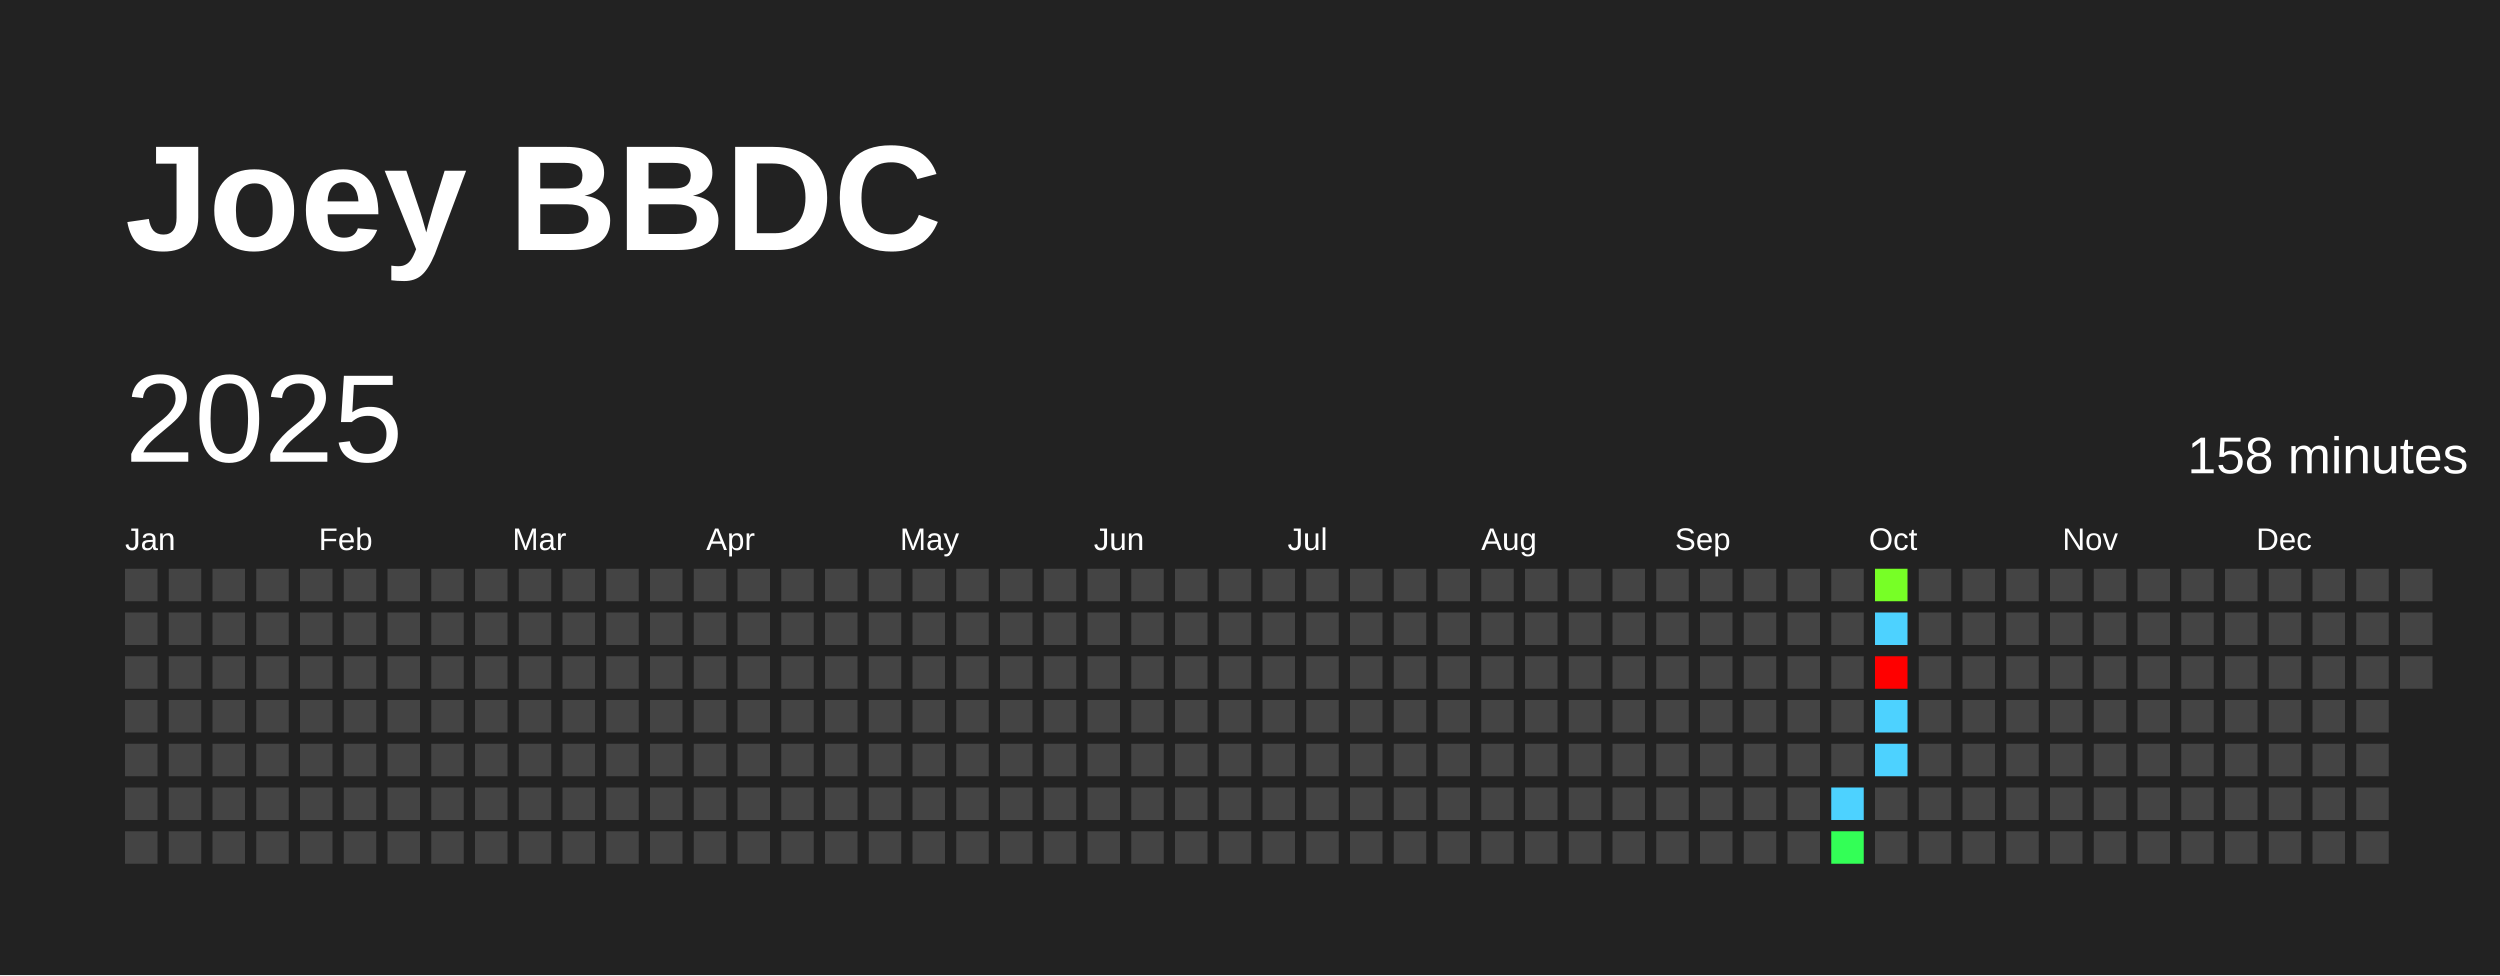
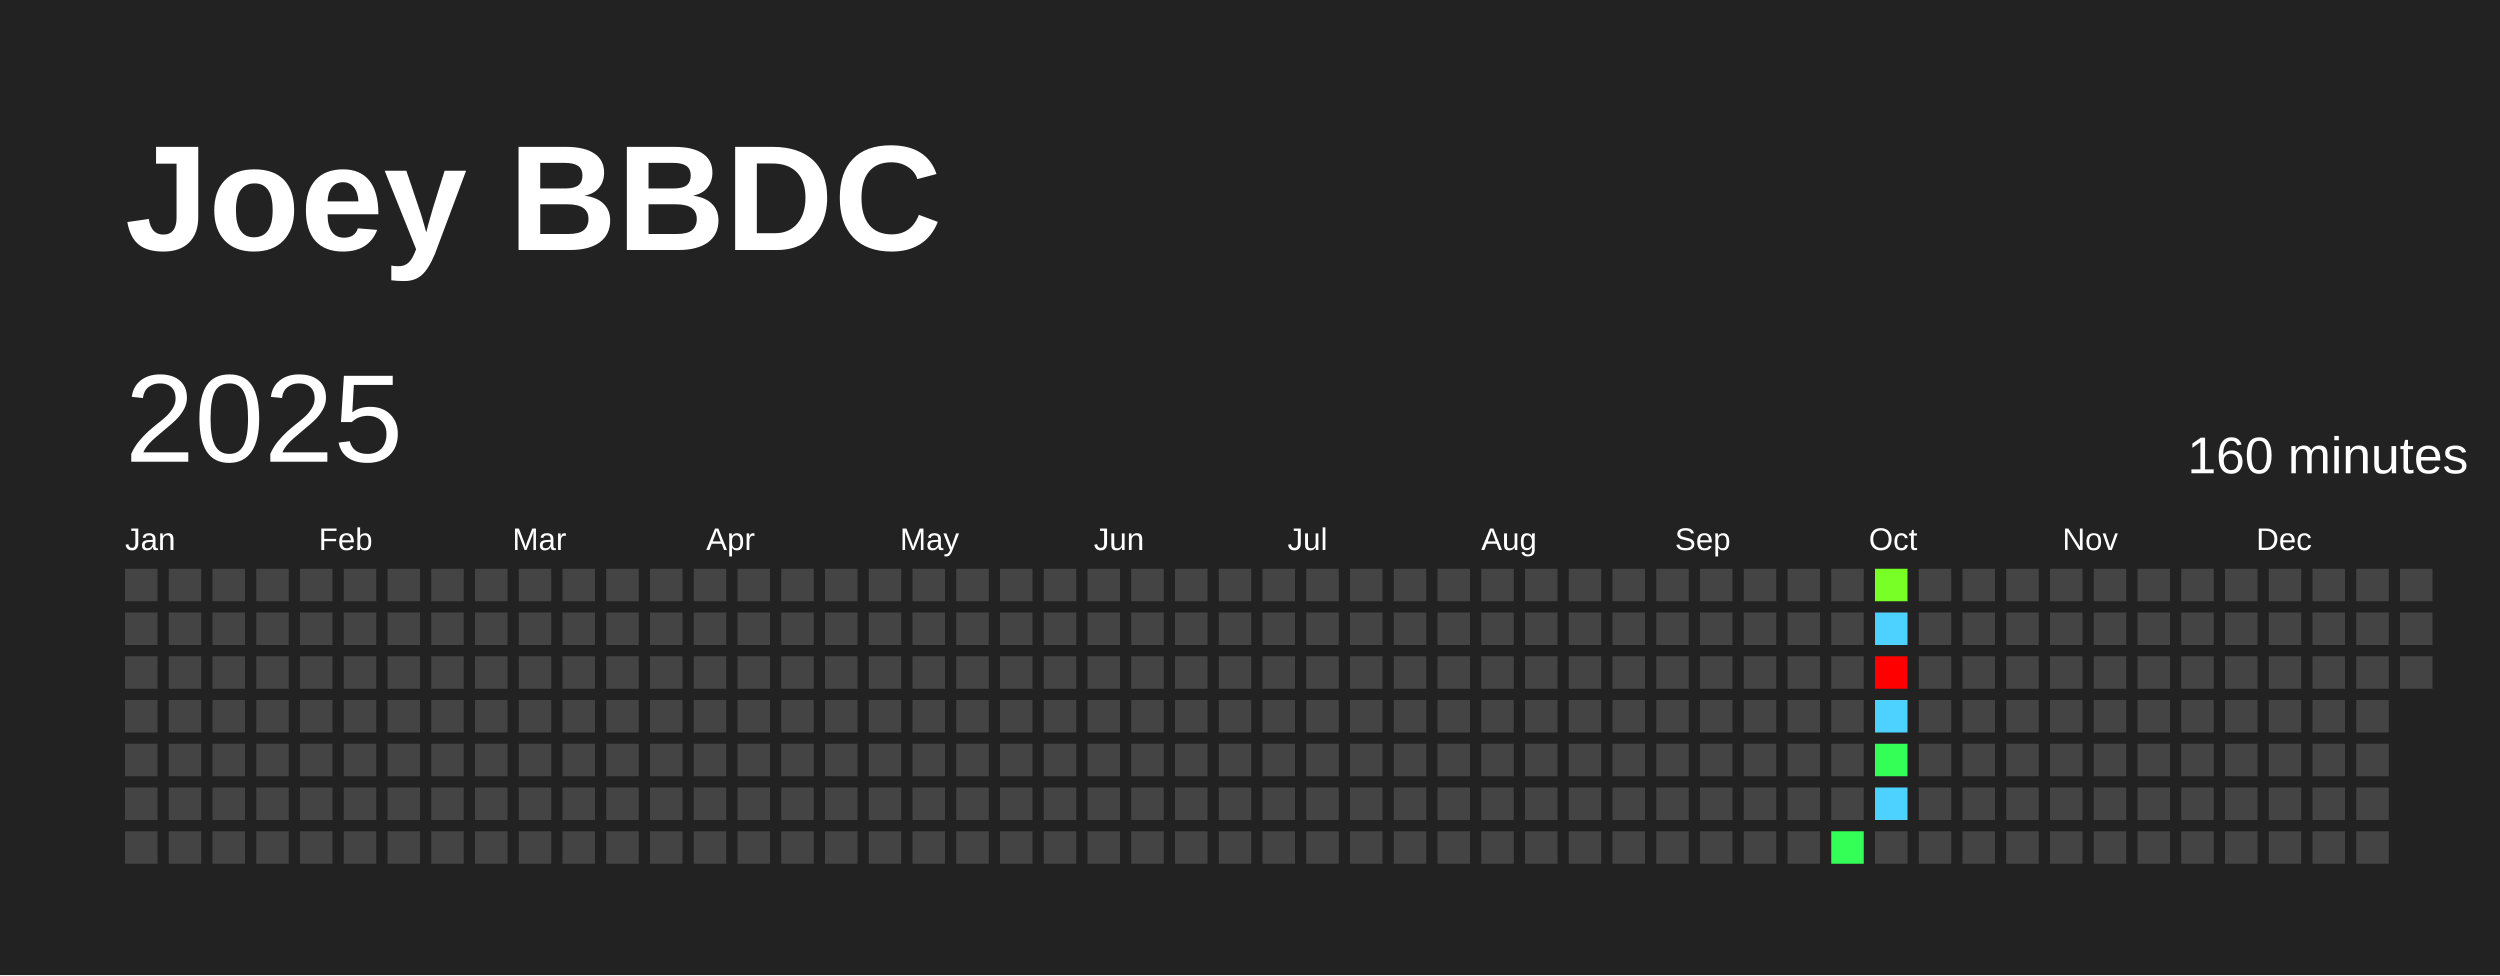
<svg xmlns="http://www.w3.org/2000/svg" baseProfile="full" height="78mm" version="1.1" viewBox="0,0,200,78" width="200mm">
  <defs />
  <rect fill="#222222" height="78" width="200" x="0" y="0" />
  <text fill="#FFFFFF" style="font-size:12px; font-family:Arial; font-weight:bold;" x="10" y="20">Joey BBDC</text>
  <text dominant-baseline="hanging" fill="#FFFFFF" style="font-size:10.0px; font-family:Arial;" x="10" y="30">2025</text>
-   <text dominant-baseline="hanging" fill="#FFFFFF" style="font-size:4.125px; font-family:Arial;" x="175" y="35">158 minutes</text>
+   <text dominant-baseline="hanging" fill="#FFFFFF" style="font-size:4.125px; font-family:Arial;" x="175" y="35">160 minutes</text>
  <text fill="#FFFFFF" style="font-size:2.5px; font-family:Arial" x="10.0" y="44">Jan</text>
  <text fill="#FFFFFF" style="font-size:2.5px; font-family:Arial" x="25.5" y="44">Feb</text>
  <text fill="#FFFFFF" style="font-size:2.5px; font-family:Arial" x="41.0" y="44">Mar</text>
  <text fill="#FFFFFF" style="font-size:2.5px; font-family:Arial" x="56.5" y="44">Apr</text>
  <text fill="#FFFFFF" style="font-size:2.5px; font-family:Arial" x="72.0" y="44">May</text>
  <text fill="#FFFFFF" style="font-size:2.5px; font-family:Arial" x="87.5" y="44">Jun</text>
  <text fill="#FFFFFF" style="font-size:2.5px; font-family:Arial" x="103.0" y="44">Jul</text>
  <text fill="#FFFFFF" style="font-size:2.5px; font-family:Arial" x="118.5" y="44">Aug</text>
  <text fill="#FFFFFF" style="font-size:2.5px; font-family:Arial" x="134.0" y="44">Sep</text>
  <text fill="#FFFFFF" style="font-size:2.5px; font-family:Arial" x="149.5" y="44">Oct</text>
  <text fill="#FFFFFF" style="font-size:2.5px; font-family:Arial" x="165.0" y="44">Nov</text>
  <text fill="#FFFFFF" style="font-size:2.5px; font-family:Arial" x="180.5" y="44">Dec</text>
  <rect fill="#444444" height="2.6" width="2.6" x="10.0" y="45.5" />
  <rect fill="#444444" height="2.6" width="2.6" x="10.0" y="49.0" />
  <rect fill="#444444" height="2.6" width="2.6" x="10.0" y="52.5" />
  <rect fill="#444444" height="2.6" width="2.6" x="10.0" y="56.0" />
  <rect fill="#444444" height="2.6" width="2.6" x="10.0" y="59.5" />
  <rect fill="#444444" height="2.6" width="2.6" x="10.0" y="63.0" />
  <rect fill="#444444" height="2.6" width="2.6" x="10.0" y="66.5" />
  <rect fill="#444444" height="2.6" width="2.6" x="13.5" y="45.5" />
  <rect fill="#444444" height="2.6" width="2.6" x="13.5" y="49.0" />
  <rect fill="#444444" height="2.6" width="2.6" x="13.5" y="52.5" />
  <rect fill="#444444" height="2.6" width="2.6" x="13.5" y="56.0" />
  <rect fill="#444444" height="2.6" width="2.6" x="13.5" y="59.5" />
  <rect fill="#444444" height="2.6" width="2.6" x="13.5" y="63.0" />
  <rect fill="#444444" height="2.6" width="2.6" x="13.5" y="66.5" />
  <rect fill="#444444" height="2.6" width="2.6" x="17.0" y="45.5" />
  <rect fill="#444444" height="2.6" width="2.6" x="17.0" y="49.0" />
  <rect fill="#444444" height="2.6" width="2.6" x="17.0" y="52.5" />
  <rect fill="#444444" height="2.6" width="2.6" x="17.0" y="56.0" />
  <rect fill="#444444" height="2.6" width="2.6" x="17.0" y="59.5" />
  <rect fill="#444444" height="2.6" width="2.6" x="17.0" y="63.0" />
  <rect fill="#444444" height="2.6" width="2.6" x="17.0" y="66.5" />
  <rect fill="#444444" height="2.6" width="2.6" x="20.5" y="45.5" />
  <rect fill="#444444" height="2.6" width="2.6" x="20.5" y="49.0" />
  <rect fill="#444444" height="2.6" width="2.6" x="20.5" y="52.5" />
  <rect fill="#444444" height="2.6" width="2.6" x="20.5" y="56.0" />
  <rect fill="#444444" height="2.6" width="2.6" x="20.5" y="59.5" />
  <rect fill="#444444" height="2.6" width="2.6" x="20.5" y="63.0" />
  <rect fill="#444444" height="2.6" width="2.6" x="20.5" y="66.5" />
  <rect fill="#444444" height="2.6" width="2.6" x="24.0" y="45.5" />
  <rect fill="#444444" height="2.6" width="2.6" x="24.0" y="49.0" />
  <rect fill="#444444" height="2.6" width="2.6" x="24.0" y="52.5" />
  <rect fill="#444444" height="2.6" width="2.6" x="24.0" y="56.0" />
  <rect fill="#444444" height="2.6" width="2.6" x="24.0" y="59.5" />
  <rect fill="#444444" height="2.6" width="2.6" x="24.0" y="63.0" />
  <rect fill="#444444" height="2.6" width="2.6" x="24.0" y="66.5" />
  <rect fill="#444444" height="2.6" width="2.6" x="27.5" y="45.5" />
  <rect fill="#444444" height="2.6" width="2.6" x="27.5" y="49.0" />
  <rect fill="#444444" height="2.6" width="2.6" x="27.5" y="52.5" />
  <rect fill="#444444" height="2.6" width="2.6" x="27.5" y="56.0" />
  <rect fill="#444444" height="2.6" width="2.6" x="27.5" y="59.5" />
  <rect fill="#444444" height="2.6" width="2.6" x="27.5" y="63.0" />
  <rect fill="#444444" height="2.6" width="2.6" x="27.5" y="66.5" />
  <rect fill="#444444" height="2.6" width="2.6" x="31.0" y="45.5" />
  <rect fill="#444444" height="2.6" width="2.6" x="31.0" y="49.0" />
  <rect fill="#444444" height="2.6" width="2.6" x="31.0" y="52.5" />
  <rect fill="#444444" height="2.6" width="2.6" x="31.0" y="56.0" />
  <rect fill="#444444" height="2.6" width="2.6" x="31.0" y="59.5" />
  <rect fill="#444444" height="2.6" width="2.6" x="31.0" y="63.0" />
  <rect fill="#444444" height="2.6" width="2.6" x="31.0" y="66.5" />
  <rect fill="#444444" height="2.6" width="2.6" x="34.5" y="45.5" />
  <rect fill="#444444" height="2.6" width="2.6" x="34.5" y="49.0" />
  <rect fill="#444444" height="2.6" width="2.6" x="34.5" y="52.5" />
  <rect fill="#444444" height="2.6" width="2.6" x="34.5" y="56.0" />
  <rect fill="#444444" height="2.6" width="2.6" x="34.5" y="59.5" />
  <rect fill="#444444" height="2.6" width="2.6" x="34.5" y="63.0" />
  <rect fill="#444444" height="2.6" width="2.6" x="34.5" y="66.5" />
  <rect fill="#444444" height="2.6" width="2.6" x="38.0" y="45.5" />
  <rect fill="#444444" height="2.6" width="2.6" x="38.0" y="49.0" />
  <rect fill="#444444" height="2.6" width="2.6" x="38.0" y="52.5" />
  <rect fill="#444444" height="2.6" width="2.6" x="38.0" y="56.0" />
  <rect fill="#444444" height="2.6" width="2.6" x="38.0" y="59.5" />
  <rect fill="#444444" height="2.6" width="2.6" x="38.0" y="63.0" />
  <rect fill="#444444" height="2.6" width="2.6" x="38.0" y="66.5" />
  <rect fill="#444444" height="2.6" width="2.6" x="41.5" y="45.5" />
  <rect fill="#444444" height="2.6" width="2.6" x="41.5" y="49.0" />
  <rect fill="#444444" height="2.6" width="2.6" x="41.5" y="52.5" />
  <rect fill="#444444" height="2.6" width="2.6" x="41.5" y="56.0" />
  <rect fill="#444444" height="2.6" width="2.6" x="41.5" y="59.5" />
  <rect fill="#444444" height="2.6" width="2.6" x="41.5" y="63.0" />
  <rect fill="#444444" height="2.6" width="2.6" x="41.5" y="66.5" />
  <rect fill="#444444" height="2.6" width="2.6" x="45.0" y="45.5" />
  <rect fill="#444444" height="2.6" width="2.6" x="45.0" y="49.0" />
  <rect fill="#444444" height="2.6" width="2.6" x="45.0" y="52.5" />
  <rect fill="#444444" height="2.6" width="2.6" x="45.0" y="56.0" />
  <rect fill="#444444" height="2.6" width="2.6" x="45.0" y="59.5" />
  <rect fill="#444444" height="2.6" width="2.6" x="45.0" y="63.0" />
  <rect fill="#444444" height="2.6" width="2.6" x="45.0" y="66.5" />
  <rect fill="#444444" height="2.6" width="2.6" x="48.5" y="45.5" />
  <rect fill="#444444" height="2.6" width="2.6" x="48.5" y="49.0" />
  <rect fill="#444444" height="2.6" width="2.6" x="48.5" y="52.5" />
  <rect fill="#444444" height="2.6" width="2.6" x="48.5" y="56.0" />
  <rect fill="#444444" height="2.6" width="2.6" x="48.5" y="59.5" />
  <rect fill="#444444" height="2.6" width="2.6" x="48.5" y="63.0" />
  <rect fill="#444444" height="2.6" width="2.6" x="48.5" y="66.5" />
  <rect fill="#444444" height="2.6" width="2.6" x="52.0" y="45.5" />
  <rect fill="#444444" height="2.6" width="2.6" x="52.0" y="49.0" />
  <rect fill="#444444" height="2.6" width="2.6" x="52.0" y="52.5" />
  <rect fill="#444444" height="2.6" width="2.6" x="52.0" y="56.0" />
  <rect fill="#444444" height="2.6" width="2.6" x="52.0" y="59.5" />
  <rect fill="#444444" height="2.6" width="2.6" x="52.0" y="63.0" />
  <rect fill="#444444" height="2.6" width="2.6" x="52.0" y="66.5" />
  <rect fill="#444444" height="2.6" width="2.6" x="55.5" y="45.5" />
  <rect fill="#444444" height="2.6" width="2.6" x="55.5" y="49.0" />
  <rect fill="#444444" height="2.6" width="2.6" x="55.5" y="52.5" />
  <rect fill="#444444" height="2.6" width="2.6" x="55.5" y="56.0" />
  <rect fill="#444444" height="2.6" width="2.6" x="55.5" y="59.5" />
  <rect fill="#444444" height="2.6" width="2.6" x="55.5" y="63.0" />
  <rect fill="#444444" height="2.6" width="2.6" x="55.5" y="66.5" />
  <rect fill="#444444" height="2.6" width="2.6" x="59.0" y="45.5" />
  <rect fill="#444444" height="2.6" width="2.6" x="59.0" y="49.0" />
  <rect fill="#444444" height="2.6" width="2.6" x="59.0" y="52.5" />
  <rect fill="#444444" height="2.6" width="2.6" x="59.0" y="56.0" />
  <rect fill="#444444" height="2.6" width="2.6" x="59.0" y="59.5" />
  <rect fill="#444444" height="2.6" width="2.6" x="59.0" y="63.0" />
  <rect fill="#444444" height="2.6" width="2.6" x="59.0" y="66.5" />
  <rect fill="#444444" height="2.6" width="2.6" x="62.5" y="45.5" />
  <rect fill="#444444" height="2.6" width="2.6" x="62.5" y="49.0" />
  <rect fill="#444444" height="2.6" width="2.6" x="62.5" y="52.5" />
  <rect fill="#444444" height="2.6" width="2.6" x="62.5" y="56.0" />
  <rect fill="#444444" height="2.6" width="2.6" x="62.5" y="59.5" />
  <rect fill="#444444" height="2.6" width="2.6" x="62.5" y="63.0" />
  <rect fill="#444444" height="2.6" width="2.6" x="62.5" y="66.5" />
  <rect fill="#444444" height="2.6" width="2.6" x="66.0" y="45.5" />
  <rect fill="#444444" height="2.6" width="2.6" x="66.0" y="49.0" />
  <rect fill="#444444" height="2.6" width="2.6" x="66.0" y="52.5" />
  <rect fill="#444444" height="2.6" width="2.6" x="66.0" y="56.0" />
  <rect fill="#444444" height="2.6" width="2.6" x="66.0" y="59.5" />
  <rect fill="#444444" height="2.6" width="2.6" x="66.0" y="63.0" />
  <rect fill="#444444" height="2.6" width="2.6" x="66.0" y="66.5" />
  <rect fill="#444444" height="2.6" width="2.6" x="69.5" y="45.5" />
  <rect fill="#444444" height="2.6" width="2.6" x="69.5" y="49.0" />
  <rect fill="#444444" height="2.6" width="2.6" x="69.5" y="52.5" />
  <rect fill="#444444" height="2.6" width="2.6" x="69.5" y="56.0" />
  <rect fill="#444444" height="2.6" width="2.6" x="69.5" y="59.5" />
  <rect fill="#444444" height="2.6" width="2.6" x="69.5" y="63.0" />
  <rect fill="#444444" height="2.6" width="2.6" x="69.5" y="66.5" />
  <rect fill="#444444" height="2.6" width="2.6" x="73.0" y="45.5" />
  <rect fill="#444444" height="2.6" width="2.6" x="73.0" y="49.0" />
  <rect fill="#444444" height="2.6" width="2.6" x="73.0" y="52.5" />
  <rect fill="#444444" height="2.6" width="2.6" x="73.0" y="56.0" />
  <rect fill="#444444" height="2.6" width="2.6" x="73.0" y="59.5" />
  <rect fill="#444444" height="2.6" width="2.6" x="73.0" y="63.0" />
  <rect fill="#444444" height="2.6" width="2.6" x="73.0" y="66.5" />
  <rect fill="#444444" height="2.6" width="2.6" x="76.5" y="45.5" />
  <rect fill="#444444" height="2.6" width="2.6" x="76.5" y="49.0" />
  <rect fill="#444444" height="2.6" width="2.6" x="76.5" y="52.5" />
  <rect fill="#444444" height="2.6" width="2.6" x="76.5" y="56.0" />
  <rect fill="#444444" height="2.6" width="2.6" x="76.5" y="59.5" />
  <rect fill="#444444" height="2.6" width="2.6" x="76.5" y="63.0" />
  <rect fill="#444444" height="2.6" width="2.6" x="76.5" y="66.5" />
  <rect fill="#444444" height="2.6" width="2.6" x="80.0" y="45.5" />
  <rect fill="#444444" height="2.6" width="2.6" x="80.0" y="49.0" />
  <rect fill="#444444" height="2.6" width="2.6" x="80.0" y="52.5" />
  <rect fill="#444444" height="2.6" width="2.6" x="80.0" y="56.0" />
  <rect fill="#444444" height="2.6" width="2.6" x="80.0" y="59.5" />
  <rect fill="#444444" height="2.6" width="2.6" x="80.0" y="63.0" />
  <rect fill="#444444" height="2.6" width="2.6" x="80.0" y="66.5" />
  <rect fill="#444444" height="2.6" width="2.6" x="83.5" y="45.5" />
  <rect fill="#444444" height="2.6" width="2.6" x="83.5" y="49.0" />
  <rect fill="#444444" height="2.6" width="2.6" x="83.5" y="52.5" />
  <rect fill="#444444" height="2.6" width="2.6" x="83.5" y="56.0" />
  <rect fill="#444444" height="2.6" width="2.6" x="83.5" y="59.5" />
  <rect fill="#444444" height="2.6" width="2.6" x="83.5" y="63.0" />
  <rect fill="#444444" height="2.6" width="2.6" x="83.5" y="66.5" />
  <rect fill="#444444" height="2.6" width="2.6" x="87.0" y="45.5" />
  <rect fill="#444444" height="2.6" width="2.6" x="87.0" y="49.0" />
  <rect fill="#444444" height="2.6" width="2.6" x="87.0" y="52.5" />
  <rect fill="#444444" height="2.6" width="2.6" x="87.0" y="56.0" />
  <rect fill="#444444" height="2.6" width="2.6" x="87.0" y="59.5" />
  <rect fill="#444444" height="2.6" width="2.6" x="87.0" y="63.0" />
  <rect fill="#444444" height="2.6" width="2.6" x="87.0" y="66.5" />
  <rect fill="#444444" height="2.6" width="2.6" x="90.5" y="45.5" />
  <rect fill="#444444" height="2.6" width="2.6" x="90.5" y="49.0" />
  <rect fill="#444444" height="2.6" width="2.6" x="90.5" y="52.5" />
  <rect fill="#444444" height="2.6" width="2.6" x="90.5" y="56.0" />
  <rect fill="#444444" height="2.6" width="2.6" x="90.5" y="59.5" />
  <rect fill="#444444" height="2.6" width="2.6" x="90.5" y="63.0" />
  <rect fill="#444444" height="2.6" width="2.6" x="90.5" y="66.5" />
  <rect fill="#444444" height="2.6" width="2.6" x="94.0" y="45.5" />
  <rect fill="#444444" height="2.6" width="2.6" x="94.0" y="49.0" />
  <rect fill="#444444" height="2.6" width="2.6" x="94.0" y="52.5" />
  <rect fill="#444444" height="2.6" width="2.6" x="94.0" y="56.0" />
  <rect fill="#444444" height="2.6" width="2.6" x="94.0" y="59.5" />
  <rect fill="#444444" height="2.6" width="2.6" x="94.0" y="63.0" />
  <rect fill="#444444" height="2.6" width="2.6" x="94.0" y="66.5" />
  <rect fill="#444444" height="2.6" width="2.6" x="97.5" y="45.5" />
  <rect fill="#444444" height="2.6" width="2.6" x="97.5" y="49.0" />
  <rect fill="#444444" height="2.6" width="2.6" x="97.5" y="52.5" />
  <rect fill="#444444" height="2.6" width="2.6" x="97.5" y="56.0" />
  <rect fill="#444444" height="2.6" width="2.6" x="97.5" y="59.5" />
  <rect fill="#444444" height="2.6" width="2.6" x="97.5" y="63.0" />
  <rect fill="#444444" height="2.6" width="2.6" x="97.5" y="66.5" />
  <rect fill="#444444" height="2.6" width="2.6" x="101.0" y="45.5" />
  <rect fill="#444444" height="2.6" width="2.6" x="101.0" y="49.0" />
  <rect fill="#444444" height="2.6" width="2.6" x="101.0" y="52.5" />
  <rect fill="#444444" height="2.6" width="2.6" x="101.0" y="56.0" />
  <rect fill="#444444" height="2.6" width="2.6" x="101.0" y="59.5" />
  <rect fill="#444444" height="2.6" width="2.6" x="101.0" y="63.0" />
  <rect fill="#444444" height="2.6" width="2.6" x="101.0" y="66.5" />
  <rect fill="#444444" height="2.6" width="2.6" x="104.5" y="45.5" />
  <rect fill="#444444" height="2.6" width="2.6" x="104.5" y="49.0" />
  <rect fill="#444444" height="2.6" width="2.6" x="104.5" y="52.5" />
  <rect fill="#444444" height="2.6" width="2.6" x="104.5" y="56.0" />
  <rect fill="#444444" height="2.6" width="2.6" x="104.5" y="59.5" />
  <rect fill="#444444" height="2.6" width="2.6" x="104.5" y="63.0" />
  <rect fill="#444444" height="2.6" width="2.6" x="104.5" y="66.5" />
  <rect fill="#444444" height="2.6" width="2.6" x="108.0" y="45.5" />
  <rect fill="#444444" height="2.6" width="2.6" x="108.0" y="49.0" />
  <rect fill="#444444" height="2.6" width="2.6" x="108.0" y="52.5" />
  <rect fill="#444444" height="2.6" width="2.6" x="108.0" y="56.0" />
  <rect fill="#444444" height="2.6" width="2.6" x="108.0" y="59.5" />
  <rect fill="#444444" height="2.6" width="2.6" x="108.0" y="63.0" />
  <rect fill="#444444" height="2.6" width="2.6" x="108.0" y="66.5" />
  <rect fill="#444444" height="2.6" width="2.6" x="111.5" y="45.5" />
  <rect fill="#444444" height="2.6" width="2.6" x="111.5" y="49.0" />
  <rect fill="#444444" height="2.6" width="2.6" x="111.5" y="52.5" />
  <rect fill="#444444" height="2.6" width="2.6" x="111.5" y="56.0" />
  <rect fill="#444444" height="2.6" width="2.6" x="111.5" y="59.5" />
  <rect fill="#444444" height="2.6" width="2.6" x="111.5" y="63.0" />
  <rect fill="#444444" height="2.6" width="2.6" x="111.5" y="66.5" />
  <rect fill="#444444" height="2.6" width="2.6" x="115.0" y="45.5" />
  <rect fill="#444444" height="2.6" width="2.6" x="115.0" y="49.0" />
  <rect fill="#444444" height="2.6" width="2.6" x="115.0" y="52.5" />
  <rect fill="#444444" height="2.6" width="2.6" x="115.0" y="56.0" />
  <rect fill="#444444" height="2.6" width="2.6" x="115.0" y="59.5" />
  <rect fill="#444444" height="2.6" width="2.6" x="115.0" y="63.0" />
  <rect fill="#444444" height="2.6" width="2.6" x="115.0" y="66.5" />
  <rect fill="#444444" height="2.6" width="2.6" x="118.5" y="45.5" />
  <rect fill="#444444" height="2.6" width="2.6" x="118.5" y="49.0" />
  <rect fill="#444444" height="2.6" width="2.6" x="118.5" y="52.5" />
  <rect fill="#444444" height="2.6" width="2.6" x="118.5" y="56.0" />
  <rect fill="#444444" height="2.6" width="2.6" x="118.5" y="59.5" />
  <rect fill="#444444" height="2.6" width="2.6" x="118.5" y="63.0" />
  <rect fill="#444444" height="2.6" width="2.6" x="118.5" y="66.5" />
  <rect fill="#444444" height="2.6" width="2.6" x="122.0" y="45.5" />
  <rect fill="#444444" height="2.6" width="2.6" x="122.0" y="49.0" />
  <rect fill="#444444" height="2.6" width="2.6" x="122.0" y="52.5" />
  <rect fill="#444444" height="2.6" width="2.6" x="122.0" y="56.0" />
  <rect fill="#444444" height="2.6" width="2.6" x="122.0" y="59.5" />
  <rect fill="#444444" height="2.6" width="2.6" x="122.0" y="63.0" />
  <rect fill="#444444" height="2.6" width="2.6" x="122.0" y="66.5" />
  <rect fill="#444444" height="2.6" width="2.6" x="125.5" y="45.5" />
  <rect fill="#444444" height="2.6" width="2.6" x="125.5" y="49.0" />
  <rect fill="#444444" height="2.6" width="2.6" x="125.5" y="52.5" />
  <rect fill="#444444" height="2.6" width="2.6" x="125.5" y="56.0" />
  <rect fill="#444444" height="2.6" width="2.6" x="125.5" y="59.5" />
  <rect fill="#444444" height="2.6" width="2.6" x="125.5" y="63.0" />
  <rect fill="#444444" height="2.6" width="2.6" x="125.5" y="66.5" />
  <rect fill="#444444" height="2.6" width="2.6" x="129.0" y="45.5" />
  <rect fill="#444444" height="2.6" width="2.6" x="129.0" y="49.0" />
  <rect fill="#444444" height="2.6" width="2.6" x="129.0" y="52.5" />
  <rect fill="#444444" height="2.6" width="2.6" x="129.0" y="56.0" />
  <rect fill="#444444" height="2.6" width="2.6" x="129.0" y="59.5" />
  <rect fill="#444444" height="2.6" width="2.6" x="129.0" y="63.0" />
  <rect fill="#444444" height="2.6" width="2.6" x="129.0" y="66.5" />
  <rect fill="#444444" height="2.6" width="2.6" x="132.5" y="45.5" />
  <rect fill="#444444" height="2.6" width="2.6" x="132.5" y="49.0" />
  <rect fill="#444444" height="2.6" width="2.6" x="132.5" y="52.5" />
  <rect fill="#444444" height="2.6" width="2.6" x="132.5" y="56.0" />
  <rect fill="#444444" height="2.6" width="2.6" x="132.5" y="59.5" />
  <rect fill="#444444" height="2.6" width="2.6" x="132.5" y="63.0" />
  <rect fill="#444444" height="2.6" width="2.6" x="132.5" y="66.5" />
  <rect fill="#444444" height="2.6" width="2.6" x="136.0" y="45.5" />
  <rect fill="#444444" height="2.6" width="2.6" x="136.0" y="49.0" />
  <rect fill="#444444" height="2.6" width="2.6" x="136.0" y="52.5" />
  <rect fill="#444444" height="2.6" width="2.6" x="136.0" y="56.0" />
  <rect fill="#444444" height="2.6" width="2.6" x="136.0" y="59.5" />
  <rect fill="#444444" height="2.6" width="2.6" x="136.0" y="63.0" />
  <rect fill="#444444" height="2.6" width="2.6" x="136.0" y="66.5" />
  <rect fill="#444444" height="2.6" width="2.6" x="139.5" y="45.5" />
  <rect fill="#444444" height="2.6" width="2.6" x="139.5" y="49.0" />
  <rect fill="#444444" height="2.6" width="2.6" x="139.5" y="52.5" />
  <rect fill="#444444" height="2.6" width="2.6" x="139.5" y="56.0" />
  <rect fill="#444444" height="2.6" width="2.6" x="139.5" y="59.5" />
  <rect fill="#444444" height="2.6" width="2.6" x="139.5" y="63.0" />
  <rect fill="#444444" height="2.6" width="2.6" x="139.5" y="66.5" />
  <rect fill="#444444" height="2.6" width="2.6" x="143.0" y="45.5" />
  <rect fill="#444444" height="2.6" width="2.6" x="143.0" y="49.0" />
  <rect fill="#444444" height="2.6" width="2.6" x="143.0" y="52.5" />
  <rect fill="#444444" height="2.6" width="2.6" x="143.0" y="56.0" />
  <rect fill="#444444" height="2.6" width="2.6" x="143.0" y="59.5" />
  <rect fill="#444444" height="2.6" width="2.6" x="143.0" y="63.0" />
  <rect fill="#444444" height="2.6" width="2.6" x="143.0" y="66.5" />
  <rect fill="#444444" height="2.6" width="2.6" x="146.5" y="45.5" />
  <rect fill="#444444" height="2.6" width="2.6" x="146.5" y="49.0" />
  <rect fill="#444444" height="2.6" width="2.6" x="146.5" y="52.5" />
  <rect fill="#444444" height="2.6" width="2.6" x="146.5" y="56.0" />
  <rect fill="#444444" height="2.6" width="2.6" x="146.5" y="59.5" />
-   <rect fill="#4dd2ff" height="2.6" width="2.6" x="146.5" y="63.0" />
+   <rect fill="#444444" height="2.6" width="2.6" x="146.5" y="63.0" />
  <rect fill="#33ff56" height="2.6" width="2.6" x="146.5" y="66.5" />
  <rect fill="#77ff26" height="2.6" width="2.6" x="150.0" y="45.5" />
  <rect fill="#4dd2ff" height="2.6" width="2.6" x="150.0" y="49.0" />
  <rect fill="red" height="2.6" width="2.6" x="150.0" y="52.5" />
  <rect fill="#4dd2ff" height="2.6" width="2.6" x="150.0" y="56.0" />
-   <rect fill="#4dd2ff" height="2.6" width="2.6" x="150.0" y="59.5" />
-   <rect fill="#444444" height="2.6" width="2.6" x="150.0" y="63.0" />
+   <rect fill="#33ff56" height="2.6" width="2.6" x="150.0" y="59.5" />
+   <rect fill="#4dd2ff" height="2.6" width="2.6" x="150.0" y="63.0" />
  <rect fill="#444444" height="2.6" width="2.6" x="150.0" y="66.5" />
  <rect fill="#444444" height="2.6" width="2.6" x="153.5" y="45.5" />
  <rect fill="#444444" height="2.6" width="2.6" x="153.5" y="49.0" />
  <rect fill="#444444" height="2.6" width="2.6" x="153.5" y="52.5" />
  <rect fill="#444444" height="2.6" width="2.6" x="153.5" y="56.0" />
  <rect fill="#444444" height="2.6" width="2.6" x="153.5" y="59.5" />
  <rect fill="#444444" height="2.6" width="2.6" x="153.5" y="63.0" />
  <rect fill="#444444" height="2.6" width="2.6" x="153.5" y="66.5" />
  <rect fill="#444444" height="2.6" width="2.6" x="157.0" y="45.5" />
  <rect fill="#444444" height="2.6" width="2.6" x="157.0" y="49.0" />
  <rect fill="#444444" height="2.6" width="2.6" x="157.0" y="52.5" />
  <rect fill="#444444" height="2.6" width="2.6" x="157.0" y="56.0" />
  <rect fill="#444444" height="2.6" width="2.6" x="157.0" y="59.5" />
  <rect fill="#444444" height="2.6" width="2.6" x="157.0" y="63.0" />
  <rect fill="#444444" height="2.6" width="2.6" x="157.0" y="66.5" />
  <rect fill="#444444" height="2.6" width="2.6" x="160.5" y="45.5" />
  <rect fill="#444444" height="2.6" width="2.6" x="160.5" y="49.0" />
  <rect fill="#444444" height="2.6" width="2.6" x="160.5" y="52.5" />
  <rect fill="#444444" height="2.6" width="2.6" x="160.5" y="56.0" />
  <rect fill="#444444" height="2.6" width="2.6" x="160.5" y="59.5" />
  <rect fill="#444444" height="2.6" width="2.6" x="160.5" y="63.0" />
  <rect fill="#444444" height="2.6" width="2.6" x="160.5" y="66.5" />
  <rect fill="#444444" height="2.6" width="2.6" x="164.0" y="45.5" />
  <rect fill="#444444" height="2.6" width="2.6" x="164.0" y="49.0" />
  <rect fill="#444444" height="2.6" width="2.6" x="164.0" y="52.5" />
  <rect fill="#444444" height="2.6" width="2.6" x="164.0" y="56.0" />
  <rect fill="#444444" height="2.6" width="2.6" x="164.0" y="59.5" />
  <rect fill="#444444" height="2.6" width="2.6" x="164.0" y="63.0" />
  <rect fill="#444444" height="2.6" width="2.6" x="164.0" y="66.5" />
  <rect fill="#444444" height="2.6" width="2.6" x="167.5" y="45.5" />
  <rect fill="#444444" height="2.6" width="2.6" x="167.5" y="49.0" />
  <rect fill="#444444" height="2.6" width="2.6" x="167.5" y="52.5" />
  <rect fill="#444444" height="2.6" width="2.6" x="167.5" y="56.0" />
  <rect fill="#444444" height="2.6" width="2.6" x="167.5" y="59.5" />
  <rect fill="#444444" height="2.6" width="2.6" x="167.5" y="63.0" />
  <rect fill="#444444" height="2.6" width="2.6" x="167.5" y="66.5" />
  <rect fill="#444444" height="2.6" width="2.6" x="171.0" y="45.5" />
  <rect fill="#444444" height="2.6" width="2.6" x="171.0" y="49.0" />
  <rect fill="#444444" height="2.6" width="2.6" x="171.0" y="52.5" />
  <rect fill="#444444" height="2.6" width="2.6" x="171.0" y="56.0" />
  <rect fill="#444444" height="2.6" width="2.6" x="171.0" y="59.5" />
  <rect fill="#444444" height="2.6" width="2.6" x="171.0" y="63.0" />
  <rect fill="#444444" height="2.6" width="2.6" x="171.0" y="66.5" />
  <rect fill="#444444" height="2.6" width="2.6" x="174.5" y="45.5" />
  <rect fill="#444444" height="2.6" width="2.6" x="174.5" y="49.0" />
  <rect fill="#444444" height="2.6" width="2.6" x="174.5" y="52.5" />
  <rect fill="#444444" height="2.6" width="2.6" x="174.5" y="56.0" />
  <rect fill="#444444" height="2.6" width="2.6" x="174.5" y="59.5" />
  <rect fill="#444444" height="2.6" width="2.6" x="174.5" y="63.0" />
  <rect fill="#444444" height="2.6" width="2.6" x="174.5" y="66.5" />
  <rect fill="#444444" height="2.6" width="2.6" x="178.0" y="45.5" />
  <rect fill="#444444" height="2.6" width="2.6" x="178.0" y="49.0" />
  <rect fill="#444444" height="2.6" width="2.6" x="178.0" y="52.5" />
  <rect fill="#444444" height="2.6" width="2.6" x="178.0" y="56.0" />
  <rect fill="#444444" height="2.6" width="2.6" x="178.0" y="59.5" />
  <rect fill="#444444" height="2.6" width="2.6" x="178.0" y="63.0" />
  <rect fill="#444444" height="2.6" width="2.6" x="178.0" y="66.5" />
  <rect fill="#444444" height="2.6" width="2.6" x="181.5" y="45.5" />
  <rect fill="#444444" height="2.6" width="2.6" x="181.5" y="49.0" />
  <rect fill="#444444" height="2.6" width="2.6" x="181.5" y="52.5" />
  <rect fill="#444444" height="2.6" width="2.6" x="181.5" y="56.0" />
  <rect fill="#444444" height="2.6" width="2.6" x="181.5" y="59.5" />
  <rect fill="#444444" height="2.6" width="2.6" x="181.5" y="63.0" />
  <rect fill="#444444" height="2.6" width="2.6" x="181.5" y="66.5" />
  <rect fill="#444444" height="2.6" width="2.6" x="185.0" y="45.5" />
  <rect fill="#444444" height="2.6" width="2.6" x="185.0" y="49.0" />
  <rect fill="#444444" height="2.6" width="2.6" x="185.0" y="52.5" />
  <rect fill="#444444" height="2.6" width="2.6" x="185.0" y="56.0" />
  <rect fill="#444444" height="2.6" width="2.6" x="185.0" y="59.5" />
  <rect fill="#444444" height="2.6" width="2.6" x="185.0" y="63.0" />
  <rect fill="#444444" height="2.6" width="2.6" x="185.0" y="66.5" />
  <rect fill="#444444" height="2.6" width="2.6" x="188.5" y="45.5" />
  <rect fill="#444444" height="2.6" width="2.6" x="188.5" y="49.0" />
  <rect fill="#444444" height="2.6" width="2.6" x="188.5" y="52.5" />
  <rect fill="#444444" height="2.6" width="2.6" x="188.5" y="56.0" />
  <rect fill="#444444" height="2.6" width="2.6" x="188.5" y="59.5" />
  <rect fill="#444444" height="2.6" width="2.6" x="188.5" y="63.0" />
  <rect fill="#444444" height="2.6" width="2.6" x="188.5" y="66.5" />
  <rect fill="#444444" height="2.6" width="2.6" x="192.0" y="45.5" />
  <rect fill="#444444" height="2.6" width="2.6" x="192.0" y="49.0" />
  <rect fill="#444444" height="2.6" width="2.6" x="192.0" y="52.5" />
</svg>
